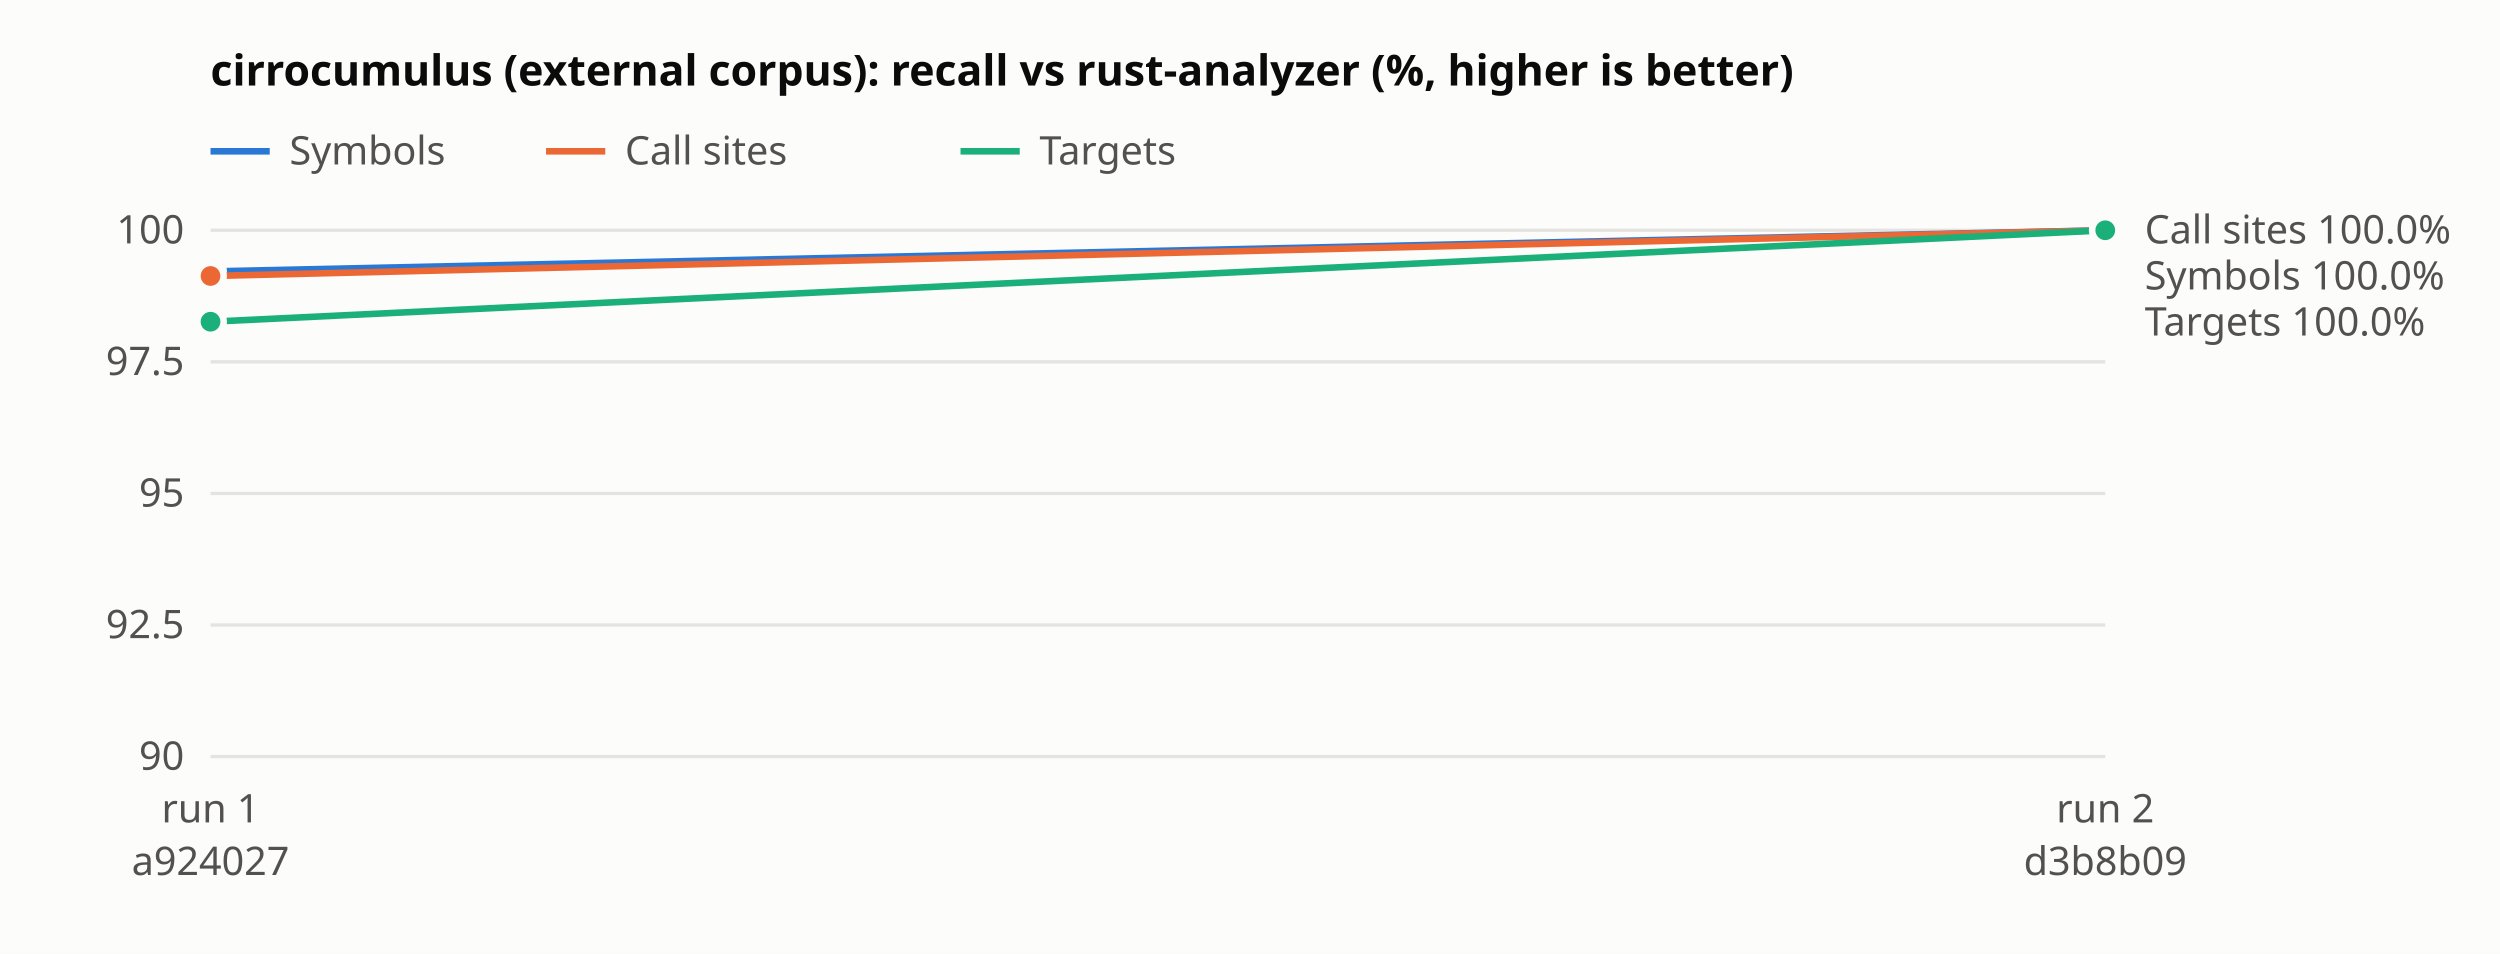
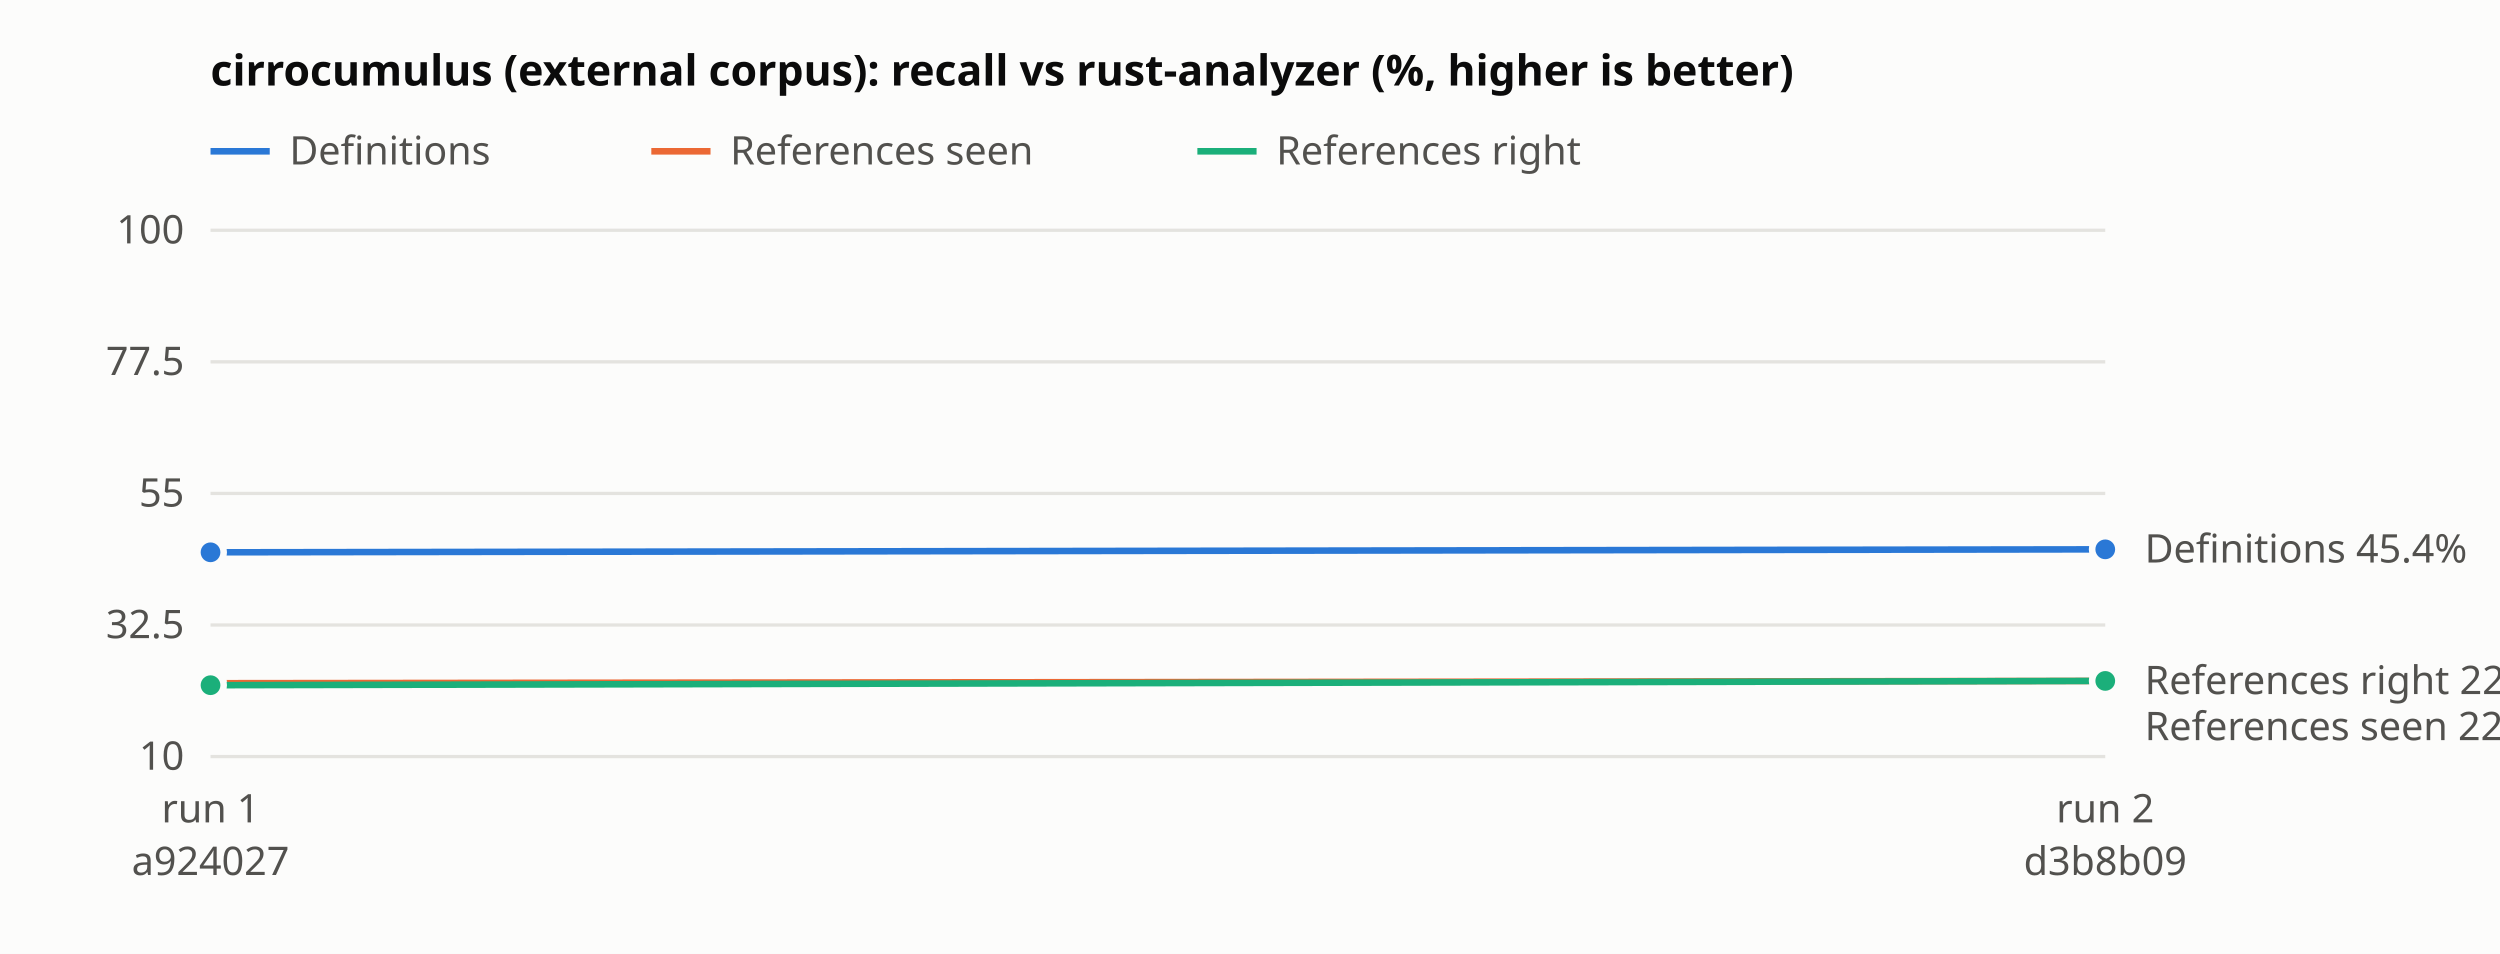
<svg xmlns="http://www.w3.org/2000/svg" viewBox="0 0 760 290" width="760" height="290" role="img" aria-labelledby="t d">
  <style>
.bg{fill:#fcfcfb} text{font:12px system-ui,sans-serif;fill:#52514e} .h{font-weight:600;fill:#0b0b0b;font-size:13px}
.v{fill:#0b0b0b;font-weight:600} .grid{stroke:#e4e3df;stroke-width:1} .ln{fill:none;stroke-width:2;stroke-linejoin:round}
.s1{stroke:#2a78d6} .s2{stroke:#eb6834} .s3{stroke:#1baf7a}
.d1{fill:#2a78d6} .d2{fill:#eb6834} .d3{fill:#1baf7a} .dot{stroke:#fcfcfb;stroke-width:2} .bar{fill:#2a78d6}
@media (prefers-color-scheme:dark){.bg{fill:#1a1a19} text{fill:#c3c2b7} .h,.v{fill:#fff} .grid{stroke:#34332f}
.s1{stroke:#3987e5} .s2{stroke:#d95926} .s3{stroke:#199e70} .d1{fill:#3987e5} .d2{fill:#d95926} .d3{fill:#199e70}
.dot{stroke:#1a1a19} .bar{fill:#3987e5}}
</style>
  <rect class="bg" width="760" height="290" />
  <text class="h" x="64" y="26">cirrocumulus (external corpus): recall vs rust-analyzer (%, higher is better)</text>
  <line class="ln s1" x1="64" x2="82" y1="46" y2="46" />
-   <text x="88" y="50">Symbols</text>
-   <line class="ln s2" x1="166" x2="184" y1="46" y2="46" />
-   <text x="190" y="50">Call sites</text>
-   <line class="ln s3" x1="292" x2="310" y1="46" y2="46" />
-   <text x="316" y="50">Targets</text>
+   <text x="88" y="50">Definitions</text>
+   <line class="ln s2" x1="198" x2="216" y1="46" y2="46" />
+   <text x="222" y="50">References seen</text>
+   <line class="ln s3" x1="364" x2="382" y1="46" y2="46" />
+   <text x="388" y="50">References right</text>
  <line class="grid" x1="64" x2="640" y1="230.0" y2="230.0" />
-   <text x="56" y="234.0" text-anchor="end">90</text>
+   <text x="56" y="234.0" text-anchor="end">10</text>
  <line class="grid" x1="64" x2="640" y1="190.0" y2="190.0" />
-   <text x="56" y="194.0" text-anchor="end">92.5</text>
+   <text x="56" y="194.0" text-anchor="end">32.5</text>
  <line class="grid" x1="64" x2="640" y1="150.0" y2="150.0" />
-   <text x="56" y="154.0" text-anchor="end">95</text>
+   <text x="56" y="154.0" text-anchor="end">55</text>
  <line class="grid" x1="64" x2="640" y1="110.0" y2="110.0" />
-   <text x="56" y="114.0" text-anchor="end">97.5</text>
+   <text x="56" y="114.0" text-anchor="end">77.5</text>
  <line class="grid" x1="64" x2="640" y1="70.0" y2="70.0" />
  <text x="56" y="74.0" text-anchor="end">100</text>
-   <polyline class="ln s1" points="64.0,82.5 640.0,70.0" />
-   <circle class="dot d1" cx="64.0" cy="82.5" r="4" />
-   <circle class="dot d1" cx="640.0" cy="70.0" r="4" />
-   <polyline class="ln s2" points="64.0,83.9 640.0,70.0" />
-   <circle class="dot d2" cx="64.0" cy="83.9" r="4" />
-   <circle class="dot d2" cx="640.0" cy="70.0" r="4" />
-   <polyline class="ln s3" points="64.0,97.8 640.0,70.0" />
-   <circle class="dot d3" cx="64.0" cy="97.8" r="4" />
-   <circle class="dot d3" cx="640.0" cy="70.0" r="4" />
-   <text x="652" y="74.0">Call sites 100.0%</text>
-   <text x="652" y="88.0">Symbols 100.0%</text>
-   <text x="652" y="102.0">Targets 100.0%</text>
+   <polyline class="ln s1" points="64.0,167.9 640.0,167.0" />
+   <circle class="dot d1" cx="64.0" cy="167.9" r="4" />
+   <circle class="dot d1" cx="640.0" cy="167.0" r="4" />
+   <polyline class="ln s2" points="64.0,207.7 640.0,207.0" />
+   <circle class="dot d2" cx="64.0" cy="207.7" r="4" />
+   <circle class="dot d2" cx="640.0" cy="207.0" r="4" />
+   <polyline class="ln s3" points="64.0,208.3 640.0,207.0" />
+   <circle class="dot d3" cx="64.0" cy="208.3" r="4" />
+   <circle class="dot d3" cx="640.0" cy="207.0" r="4" />
+   <text x="652" y="171.0">Definitions 45.4%</text>
+   <text x="652" y="211.0">References right 22.9%</text>
+   <text x="652" y="225.0">References seen 22.9%</text>
  <text x="64.0" y="250" text-anchor="middle">run 1</text>
  <text x="64.0" y="266" text-anchor="middle">a924027</text>
  <text x="640.0" y="250" text-anchor="middle">run 2</text>
  <text x="640.0" y="266" text-anchor="middle">d3b8b09</text>
</svg>
